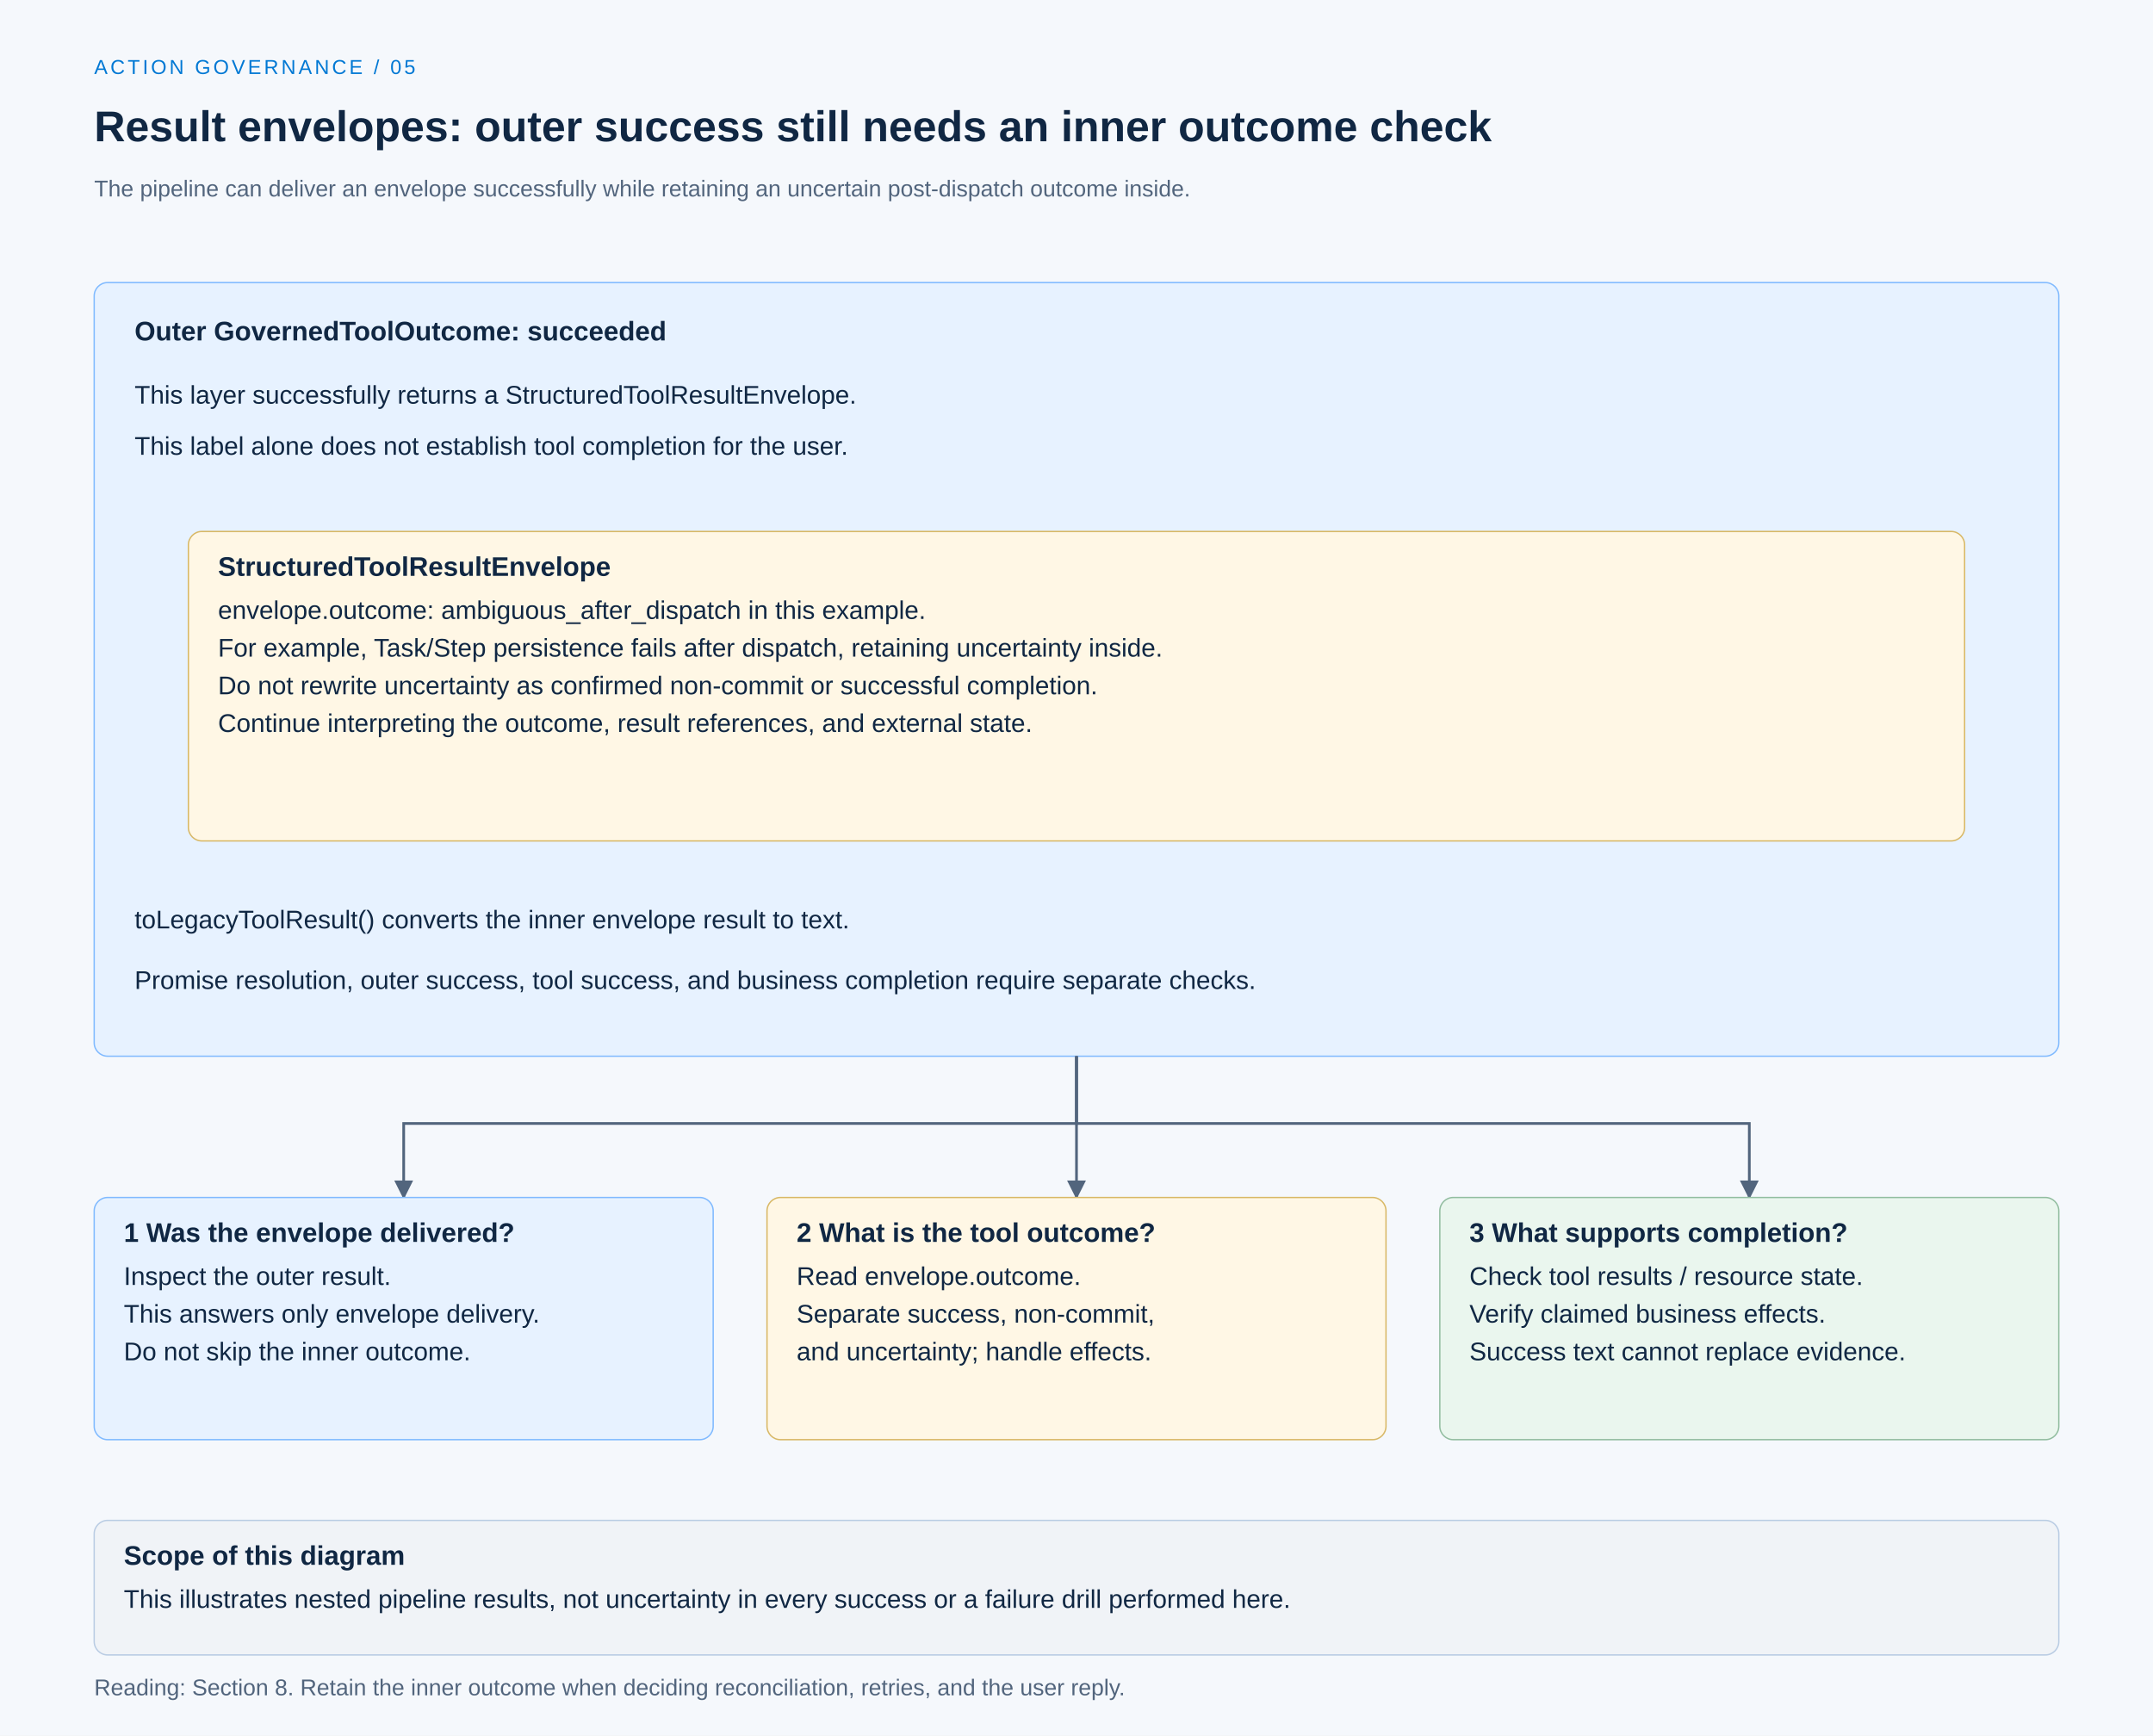
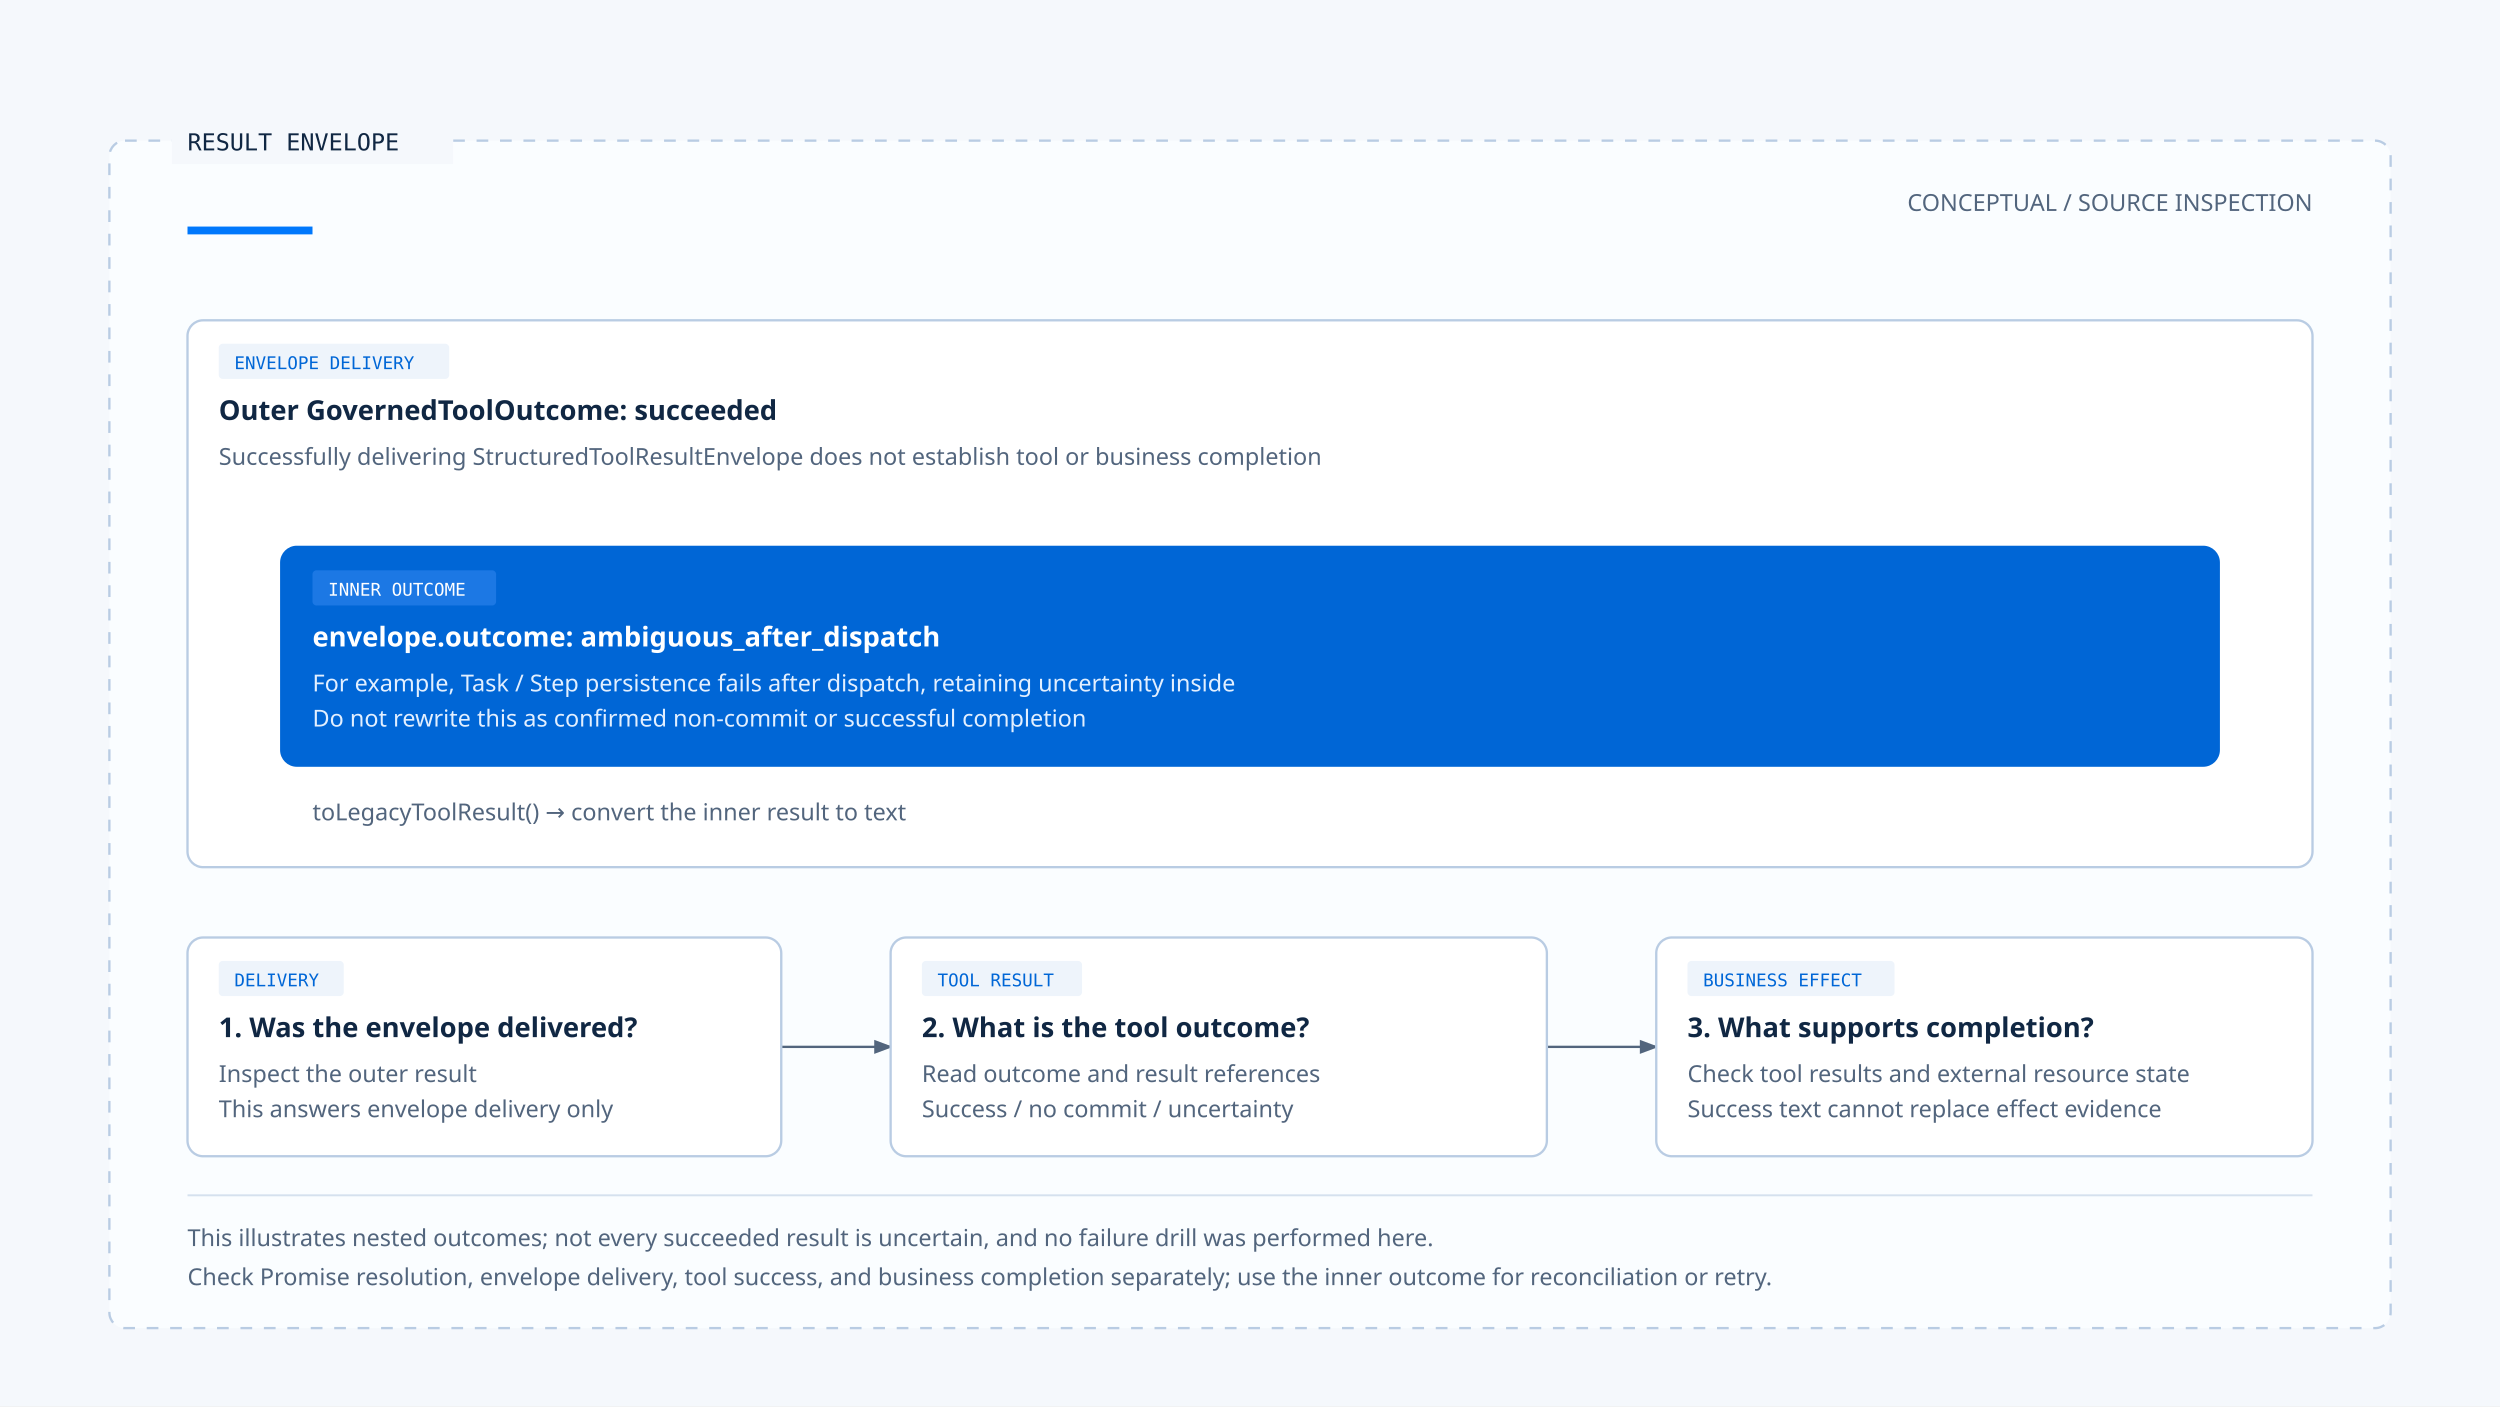
- <svg xmlns="http://www.w3.org/2000/svg" viewBox="0 0 1600 1290" width="1600" height="1290" lang="en" role="img" aria-labelledby="title desc">
+ <svg xmlns="http://www.w3.org/2000/svg" viewBox="0 0 1280 720" width="1280" height="720" lang="en" role="img" aria-labelledby="05-result-envelope-en-title 05-result-envelope-en-desc" id="d-05-result-envelope-en-root">
  <defs>
-     <marker id="arrow" viewBox="0 0 10 10" refX="9" refY="5" markerWidth="7" markerHeight="7" orient="auto-start-reverse">
-       <path d="M 0 0 L 10 5 L 0 10 z" fill="#52657d" />
+     <style>#d-05-result-envelope-en-root { color: #102743; font-family: 'Geist', 'Noto Sans TC', 'PingFang TC', 'Microsoft JhengHei', sans-serif; }
+       #d-05-result-envelope-en-root nav, #d-05-result-envelope-en-root p, #d-05-result-envelope-en-root li { font-size:14px;line-height:1.8 }
+       #d-05-result-envelope-en-root a { color:#0066d6 }
+       #d-05-result-envelope-en-root .diagram-container { width:100%;overflow-x:auto }
+       #d-05-result-envelope-en-root details { margin-top:24px;border-top:1px solid #b9cce3;padding-top:16px }
+       #d-05-result-envelope-en-root summary { cursor:pointer;font-weight:600 }
+       #d-05-result-envelope-en-root .notes { display:grid;grid-template-columns:repeat(auto-fit,minmax(280px,1fr));gap:20px }
+       #d-05-result-envelope-en-root ul { padding-left:20px }
+       #d-05-result-envelope-en-root nav, #d-05-result-envelope-en-root details { display:none }
+       #d-05-result-envelope-en-root .diagram-container { overflow-x:visible }</style>
+     <marker id="d-05-result-envelope-en-05-result-envelope-en-arrow" markerWidth="8" markerHeight="6" refX="7" refY="3" orient="auto">
+       <polygon points="0 0, 8 3, 0 6" fill="#52657d" />
+     </marker>
+     <marker id="d-05-result-envelope-en-05-result-envelope-en-arrow-accent" markerWidth="8" markerHeight="6" refX="7" refY="3" orient="auto">
+       <polygon points="0 0, 8 3, 0 6" fill="#0078fc" />
    </marker>
  </defs>
-   <style>text{font-family:'Segoe UI','Microsoft JhengHei',Arial,sans-serif;fill:#102743}.title{font-size:32px;font-weight:700}.heading{font-size:20px;font-weight:600}.body{font-size:19px}.small{font-size:17px;fill:#52657d}.kicker{font-size:15px;fill:#0078d4;letter-spacing:2px}.label{font-size:16px;fill:#0078d4;font-weight:600;paint-order:stroke;stroke:#f5f8fc;stroke-width:5;stroke-linejoin:round}</style>
-   <rect width="1600" height="1290" fill="#f5f8fc" />
-   <text x="70" y="55" class="kicker">ACTION GOVERNANCE / 05</text>
-   <text x="70" y="105" class="title">Result envelopes: outer success still needs an inner outcome check</text>
-   <text x="70" y="146" class="small">The pipeline can deliver an envelope successfully while retaining an uncertain post-dispatch outcome inside.</text>
-   <g>
-     <rect x="70" y="210" width="1460" height="575" rx="10" fill="#e7f2ff" stroke="#80baff" />
-     <text x="100" y="253" class="heading">Outer GovernedToolOutcome: succeeded</text>
-     <text x="100" y="300" class="body">This layer successfully returns a StructuredToolResultEnvelope.</text>
-     <text x="100" y="338" class="body">This label alone does not establish tool completion for the user.</text>
-     <g>
-       <rect x="140" y="395" width="1320" height="230" rx="10" fill="#fff7e5" stroke="#d8b866" />
-       <text x="162" y="428" class="heading">StructuredToolResultEnvelope</text>
-       <text x="162" y="460" class="body">envelope.outcome: ambiguous_after_dispatch in this example.</text>
-       <text x="162" y="488" class="body">For example, Task/Step persistence fails after dispatch, retaining uncertainty inside.</text>
-       <text x="162" y="516" class="body">Do not rewrite uncertainty as confirmed non-commit or successful completion.</text>
-       <text x="162" y="544" class="body">Continue interpreting the outcome, result references, and external state.</text>
-     </g>
-     <text x="100" y="690" class="body">toLegacyToolResult() converts the inner envelope result to text.</text>
-     <text x="100" y="735" class="body">Promise resolution, outer success, tool success, and business completion require separate checks.</text>
+   <rect width="1280" height="720" fill="#f5f8fc" />
+   <rect x="56" y="72" width="1168" height="608" rx="8" fill="#fafdff" stroke="#b9cce3" stroke-width="1.2" stroke-dasharray="6 6" />
+   <rect x="88" y="60" width="144" height="24" fill="#f5f8fc" />
+   <text x="96" y="77" font-size="12" fill="#102743" font-weight="500" font-family="'Geist Mono', 'Consolas', 'Microsoft JhengHei', monospace">RESULT ENVELOPE</text>
+   <text x="1184" y="108" font-size="12" fill="#52657d" font-weight="400" font-family="'Geist', 'Noto Sans TC', 'PingFang TC', 'Microsoft JhengHei', sans-serif" text-anchor="end">CONCEPTUAL / SOURCE INSPECTION</text>
+   <rect x="96" y="116" width="64" height="4" fill="#0078fc" />
+   <path d="M400 536 L456 536" fill="none" stroke="#52657d" stroke-width="1.2" marker-end="url(#d-05-result-envelope-en-05-result-envelope-en-arrow)" />
+   <path d="M792 536 L848 536" fill="none" stroke="#52657d" stroke-width="1.2" marker-end="url(#d-05-result-envelope-en-05-result-envelope-en-arrow)" />
+   <g data-node="true">
+     <rect x="96" y="164" width="1088" height="280" rx="8" fill="#ffffff" stroke="#b9cce3" stroke-width="1.2" />
+     <rect x="112" y="176" width="118" height="18" rx="2" fill="#eef4fb" />
+     <text x="120" y="189" font-size="9" fill="#0066d6" font-weight="500" font-family="'Geist Mono', 'Consolas', 'Microsoft JhengHei', monospace">ENVELOPE DELIVERY</text>
+     <text x="112" y="215" font-size="14" fill="#102743" font-weight="600" font-family="'Geist', 'Noto Sans TC', 'PingFang TC', 'Microsoft JhengHei', sans-serif">Outer GovernedToolOutcome: succeeded</text>
+     <text x="112" y="238" font-size="12" fill="#52657d" font-weight="400" font-family="'Geist', 'Noto Sans TC', 'PingFang TC', 'Microsoft JhengHei', sans-serif">Successfully delivering StructuredToolResultEnvelope does not establish tool or business completion</text>
  </g>
-   <path d="M 800 785 V 835 H 300 V 890" fill="none" stroke="#52657d" stroke-width="2" marker-end="url(#arrow)" />
-   <path d="M 800 785 V 835 H 800 V 890" fill="none" stroke="#52657d" stroke-width="2" marker-end="url(#arrow)" />
-   <path d="M 800 785 V 835 H 1300 V 890" fill="none" stroke="#52657d" stroke-width="2" marker-end="url(#arrow)" />
-   <g>
-     <rect x="70" y="890" width="460" height="180" rx="10" fill="#e7f2ff" stroke="#80baff" />
-     <text x="92" y="923" class="heading">1  Was the envelope delivered?</text>
-     <text x="92" y="955" class="body">Inspect the outer result.</text>
-     <text x="92" y="983" class="body">This answers only envelope delivery.</text>
-     <text x="92" y="1011" class="body">Do not skip the inner outcome.</text>
+   <g data-node="true">
+     <rect x="144" y="280" width="992" height="112" rx="8" fill="#0066d6" stroke="#0066d6" stroke-width="1.2" />
+     <rect x="160" y="292" width="94" height="18" rx="2" fill="#1c78e4" />
+     <text x="168" y="305" font-size="9" fill="#ffffff" font-weight="500" font-family="'Geist Mono', 'Consolas', 'Microsoft JhengHei', monospace">INNER OUTCOME</text>
+     <text x="160" y="331" font-size="14" fill="#ffffff" font-weight="600" font-family="'Geist', 'Noto Sans TC', 'PingFang TC', 'Microsoft JhengHei', sans-serif">envelope.outcome: ambiguous_after_dispatch</text>
+     <text x="160" y="354" font-size="12" fill="#e2efff" font-weight="400" font-family="'Geist', 'Noto Sans TC', 'PingFang TC', 'Microsoft JhengHei', sans-serif">For example, Task / Step persistence fails after dispatch, retaining uncertainty inside</text>
+     <text x="160" y="372" font-size="12" fill="#e2efff" font-weight="400" font-family="'Geist', 'Noto Sans TC', 'PingFang TC', 'Microsoft JhengHei', sans-serif">Do not rewrite this as confirmed non-commit or successful completion</text>
  </g>
-   <g>
-     <rect x="570" y="890" width="460" height="180" rx="10" fill="#fff7e5" stroke="#d8b866" />
-     <text x="592" y="923" class="heading">2  What is the tool outcome?</text>
-     <text x="592" y="955" class="body">Read envelope.outcome.</text>
-     <text x="592" y="983" class="body">Separate success, non-commit,</text>
-     <text x="592" y="1011" class="body">and uncertainty; handle effects.</text>
+   <text x="160" y="420" font-size="12" fill="#52657d" font-weight="400" font-family="'Geist', 'Noto Sans TC', 'PingFang TC', 'Microsoft JhengHei', sans-serif">toLegacyToolResult() → convert the inner result to text</text>
+   <g data-node="true">
+     <rect x="96" y="480" width="304" height="112" rx="8" fill="#ffffff" stroke="#b9cce3" stroke-width="1.2" />
+     <rect x="112" y="492" width="64" height="18" rx="2" fill="#eef4fb" />
+     <text x="120" y="505" font-size="9" fill="#0066d6" font-weight="500" font-family="'Geist Mono', 'Consolas', 'Microsoft JhengHei', monospace">DELIVERY</text>
+     <text x="112" y="531" font-size="14" fill="#102743" font-weight="600" font-family="'Geist', 'Noto Sans TC', 'PingFang TC', 'Microsoft JhengHei', sans-serif">1. Was the envelope delivered?</text>
+     <text x="112" y="554" font-size="12" fill="#52657d" font-weight="400" font-family="'Geist', 'Noto Sans TC', 'PingFang TC', 'Microsoft JhengHei', sans-serif">Inspect the outer result</text>
+     <text x="112" y="572" font-size="12" fill="#52657d" font-weight="400" font-family="'Geist', 'Noto Sans TC', 'PingFang TC', 'Microsoft JhengHei', sans-serif">This answers envelope delivery only</text>
  </g>
-   <g>
-     <rect x="1070" y="890" width="460" height="180" rx="10" fill="#eaf6ee" stroke="#92bda0" />
-     <text x="1092" y="923" class="heading">3  What supports completion?</text>
-     <text x="1092" y="955" class="body">Check tool results / resource state.</text>
-     <text x="1092" y="983" class="body">Verify claimed business effects.</text>
-     <text x="1092" y="1011" class="body">Success text cannot replace evidence.</text>
+   <g data-node="true">
+     <rect x="456" y="480" width="336" height="112" rx="8" fill="#ffffff" stroke="#b9cce3" stroke-width="1.2" />
+     <rect x="472" y="492" width="82" height="18" rx="2" fill="#eef4fb" />
+     <text x="480" y="505" font-size="9" fill="#0066d6" font-weight="500" font-family="'Geist Mono', 'Consolas', 'Microsoft JhengHei', monospace">TOOL RESULT</text>
+     <text x="472" y="531" font-size="14" fill="#102743" font-weight="600" font-family="'Geist', 'Noto Sans TC', 'PingFang TC', 'Microsoft JhengHei', sans-serif">2. What is the tool outcome?</text>
+     <text x="472" y="554" font-size="12" fill="#52657d" font-weight="400" font-family="'Geist', 'Noto Sans TC', 'PingFang TC', 'Microsoft JhengHei', sans-serif">Read outcome and result references</text>
+     <text x="472" y="572" font-size="12" fill="#52657d" font-weight="400" font-family="'Geist', 'Noto Sans TC', 'PingFang TC', 'Microsoft JhengHei', sans-serif">Success / no commit / uncertainty</text>
  </g>
-   <g>
-     <rect x="70" y="1130" width="1460" height="100" rx="10" fill="#f0f3f7" stroke="#b9cce3" />
-     <text x="92" y="1163" class="heading">Scope of this diagram</text>
-     <text x="92" y="1195" class="body">This illustrates nested pipeline results, not uncertainty in every success or a failure drill performed here.</text>
+   <g data-node="true">
+     <rect x="848" y="480" width="336" height="112" rx="8" fill="#ffffff" stroke="#b9cce3" stroke-width="1.2" />
+     <rect x="864" y="492" width="106" height="18" rx="2" fill="#eef4fb" />
+     <text x="872" y="505" font-size="9" fill="#0066d6" font-weight="500" font-family="'Geist Mono', 'Consolas', 'Microsoft JhengHei', monospace">BUSINESS EFFECT</text>
+     <text x="864" y="531" font-size="14" fill="#102743" font-weight="600" font-family="'Geist', 'Noto Sans TC', 'PingFang TC', 'Microsoft JhengHei', sans-serif">3. What supports completion?</text>
+     <text x="864" y="554" font-size="12" fill="#52657d" font-weight="400" font-family="'Geist', 'Noto Sans TC', 'PingFang TC', 'Microsoft JhengHei', sans-serif">Check tool results and external resource state</text>
+     <text x="864" y="572" font-size="12" fill="#52657d" font-weight="400" font-family="'Geist', 'Noto Sans TC', 'PingFang TC', 'Microsoft JhengHei', sans-serif">Success text cannot replace effect evidence</text>
  </g>
-   <text x="70" y="1260" class="small">Reading: Section 8. Retain the inner outcome when deciding reconciliation, retries, and the user reply.</text>
+   <path d="M96 612 H1184" stroke="#d5e1ee" stroke-width="1" />
+   <text x="96" y="638" font-size="12" fill="#52657d" font-weight="400" font-family="'Geist', 'Noto Sans TC', 'PingFang TC', 'Microsoft JhengHei', sans-serif">This illustrates nested outcomes; not every succeeded result is uncertain, and no failure drill was performed here.</text>
+   <text x="96" y="658" font-size="12" fill="#52657d" font-weight="400" font-family="'Geist', 'Noto Sans TC', 'PingFang TC', 'Microsoft JhengHei', sans-serif">Check Promise resolution, envelope delivery, tool success, and business completion separately; use the inner outcome for reconciliation or retry.</text>
</svg>
